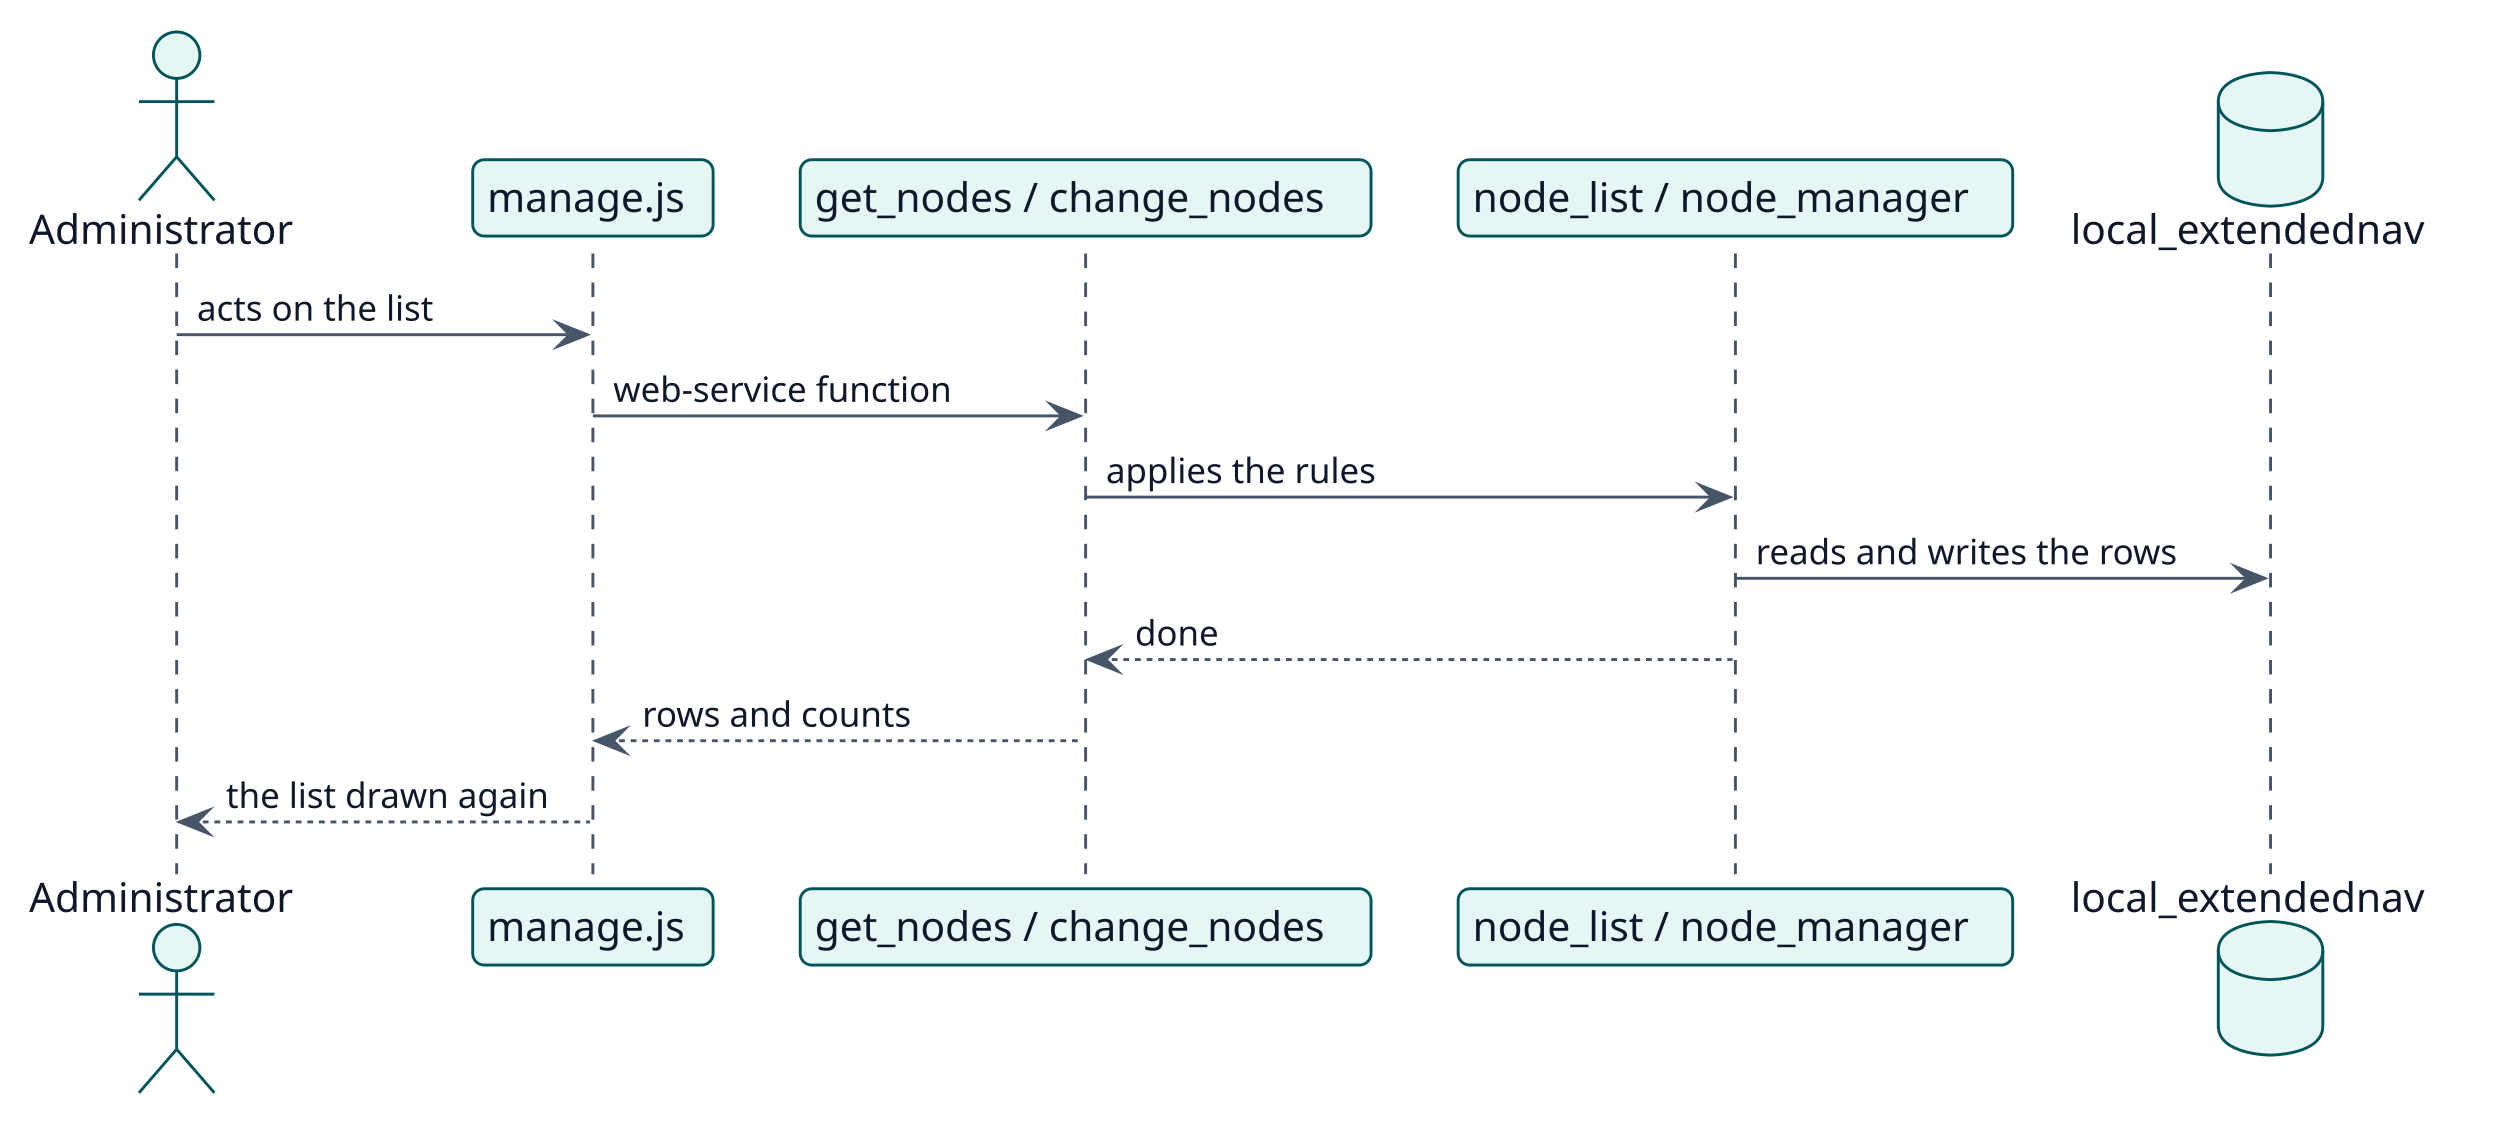
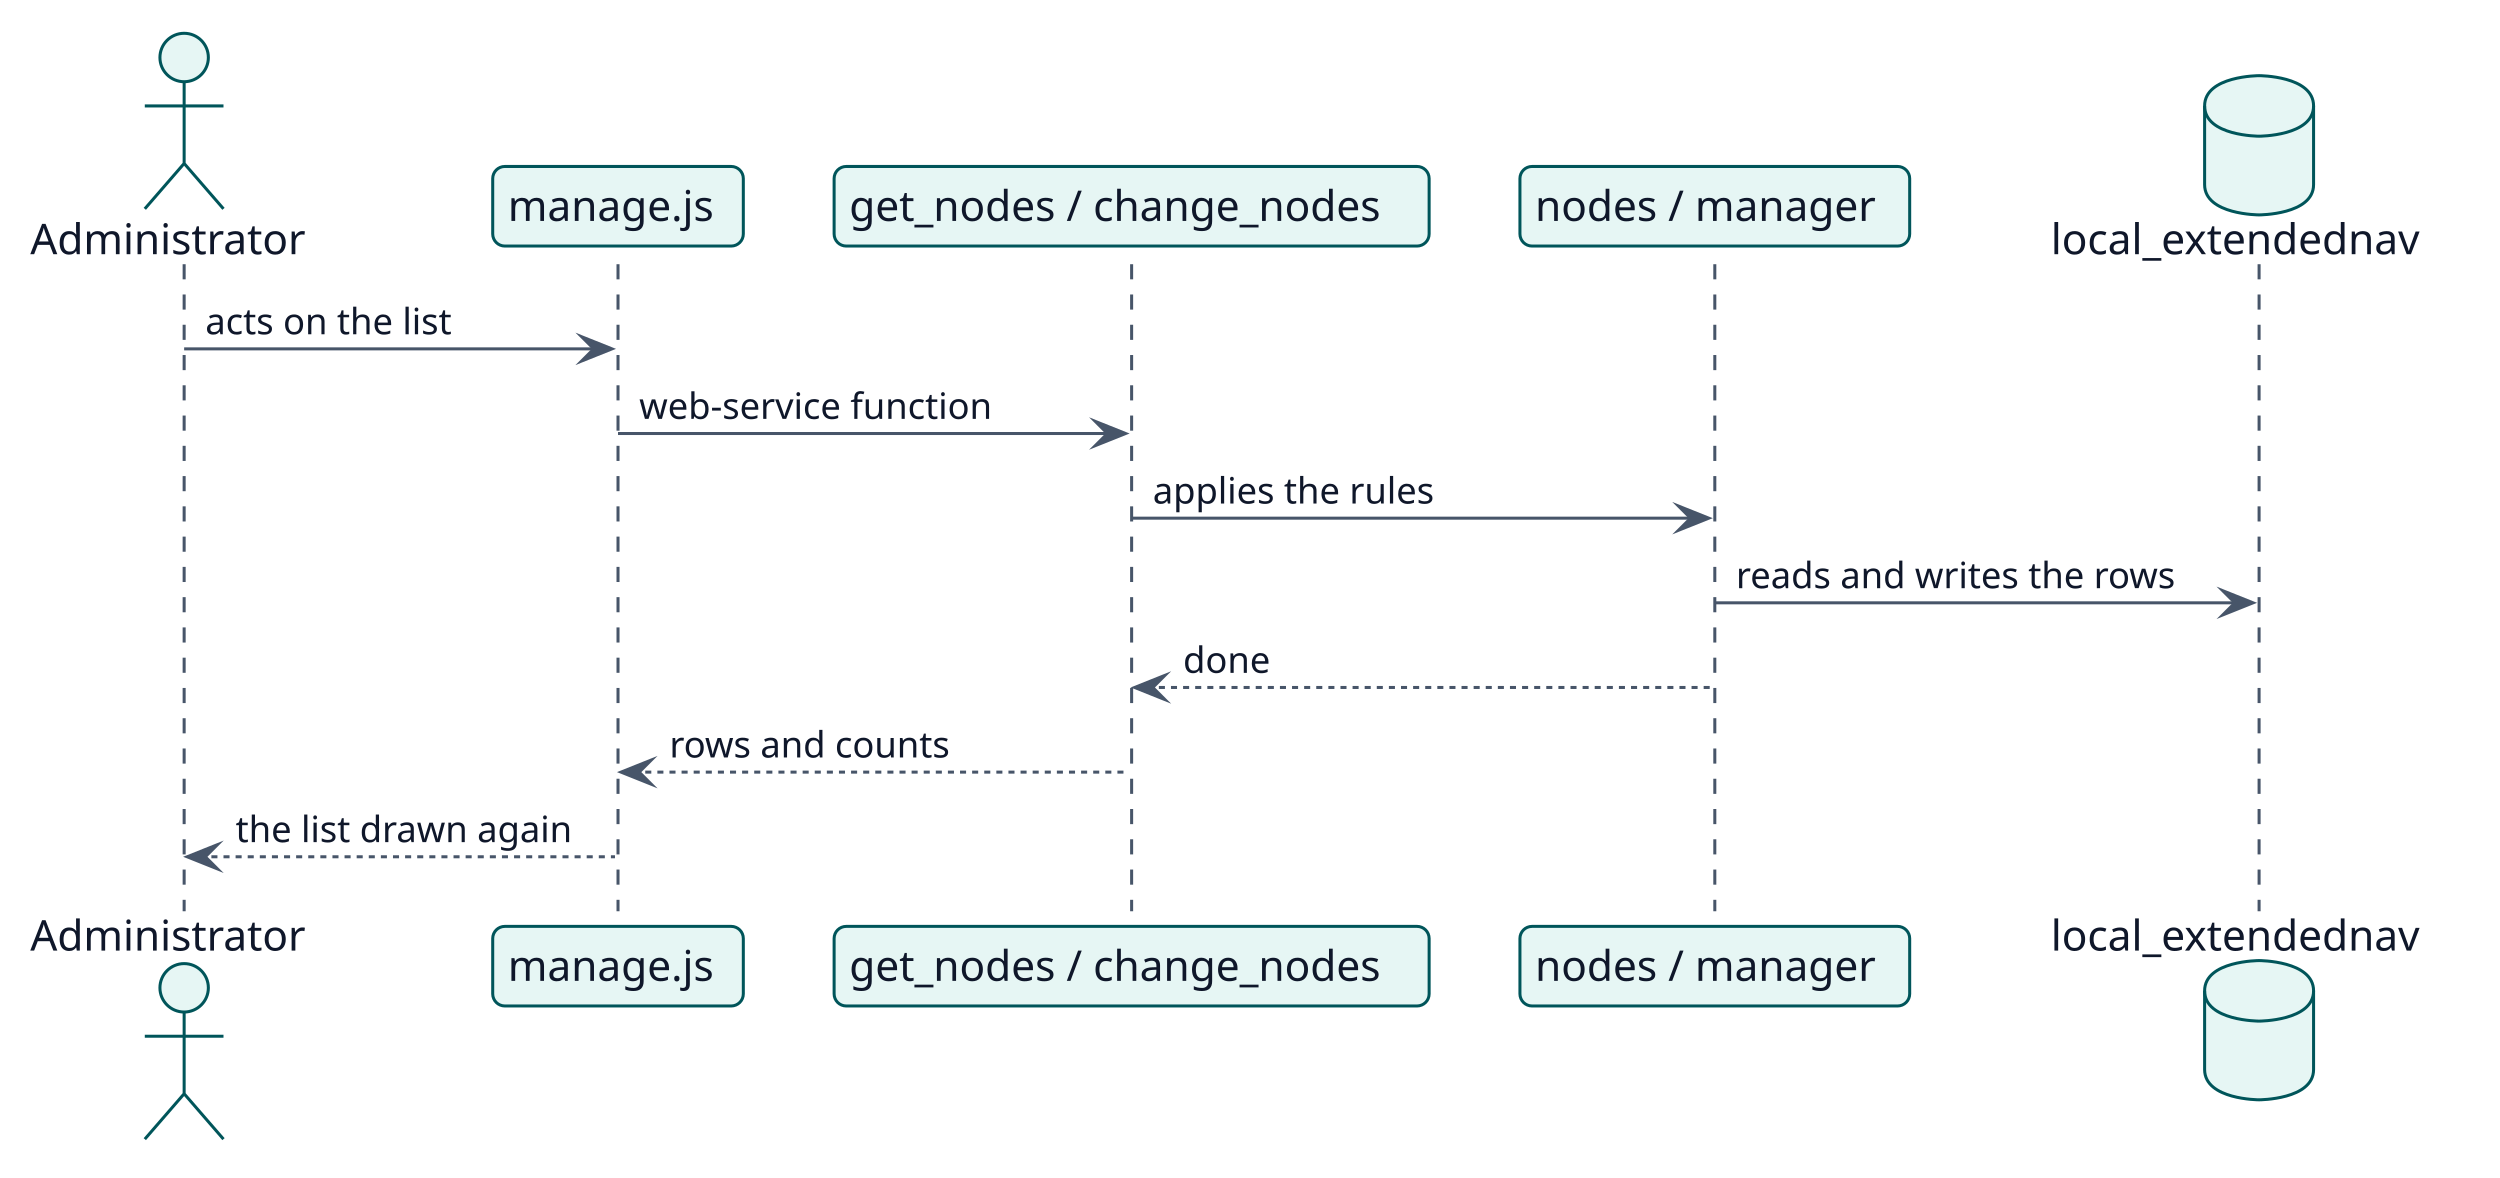
- <svg xmlns="http://www.w3.org/2000/svg" version="1.1" data-diagram-type="SEQUENCE" style="width:861px;height:389px;background:#FFFFFF;" width="861px" height="389px" viewBox="0 0 861 389" zoomAndPan="magnify" preserveAspectRatio="none" contentStyleType="text/css">
+ <svg xmlns="http://www.w3.org/2000/svg" version="1.1" data-diagram-type="SEQUENCE" style="width:826px;height:389px;background:#FFFFFF;" width="826px" height="389px" viewBox="0 0 826 389" zoomAndPan="magnify" preserveAspectRatio="none" contentStyleType="text/css">
  <defs />
  <g font-family="sans-serif" lengthAdjust="spacing">
    <g class="participant-lifeline" data-qualified-name="p0" data-entity-uid="part1" id="part1-lifeline" data-source-line="108">
      <g>
        <rect x="57.341" y="87.297" width="8" height="213.781" fill="#000" fill-opacity="0" />
        <line x1="60.841" y1="87.297" x2="60.841" y2="301.078" style="stroke:#475569;stroke-width:1;stroke-dasharray:5,5;" />
      </g>
    </g>
    <g class="participant-lifeline" data-qualified-name="p1" data-entity-uid="part2" id="part2-lifeline" data-source-line="109">
      <g>
        <rect x="200.691" y="87.297" width="8" height="213.781" fill="#000" fill-opacity="0" />
        <line x1="204.191" y1="87.297" x2="204.191" y2="301.078" style="stroke:#475569;stroke-width:1;stroke-dasharray:5,5;" />
      </g>
    </g>
    <g class="participant-lifeline" data-qualified-name="p2" data-entity-uid="part3" id="part3-lifeline" data-source-line="110">
      <g>
        <rect x="370.389" y="87.297" width="8" height="213.781" fill="#000" fill-opacity="0" />
        <line x1="373.889" y1="87.297" x2="373.889" y2="301.078" style="stroke:#475569;stroke-width:1;stroke-dasharray:5,5;" />
      </g>
    </g>
    <g class="participant-lifeline" data-qualified-name="p3" data-entity-uid="part4" id="part4-lifeline" data-source-line="111">
      <g>
-         <rect x="594.177" y="87.297" width="8" height="213.781" fill="#000" fill-opacity="0" />
-         <line x1="597.677" y1="87.297" x2="597.677" y2="301.078" style="stroke:#475569;stroke-width:1;stroke-dasharray:5,5;" />
+         <rect x="563.073" y="87.297" width="8" height="213.781" fill="#000" fill-opacity="0" />
+         <line x1="566.573" y1="87.297" x2="566.573" y2="301.078" style="stroke:#475569;stroke-width:1;stroke-dasharray:5,5;" />
      </g>
    </g>
    <g class="participant-lifeline" data-qualified-name="p4" data-entity-uid="part5" id="part5-lifeline" data-source-line="112">
      <g>
-         <rect x="778.477" y="87.297" width="8" height="213.781" fill="#000" fill-opacity="0" />
-         <line x1="781.977" y1="87.297" x2="781.977" y2="301.078" style="stroke:#475569;stroke-width:1;stroke-dasharray:5,5;" />
+         <rect x="742.903" y="87.297" width="8" height="213.781" fill="#000" fill-opacity="0" />
+         <line x1="746.403" y1="87.297" x2="746.403" y2="301.078" style="stroke:#475569;stroke-width:1;stroke-dasharray:5,5;" />
      </g>
    </g>
    <g class="participant participant-head" data-qualified-name="p0" data-entity-uid="part1" id="part1-head" data-source-line="108">
      <text x="10" y="83.995" fill="#0F172A" font-size="14" textLength="95.683" font-family="IBM Plex Sans">Administrator</text>
      <ellipse cx="60.841" cy="19" rx="8" ry="8" fill="#E6F6F4" style="stroke:#00555A;stroke-width:1;" />
      <path d="M60.841,27 L60.841,54 M47.841,35 L73.841,35 M60.841,54 L47.841,69 M60.841,54 L73.841,69" style="stroke:#00555A;stroke-width:1;" fill="none" />
    </g>
    <g class="participant participant-head" data-qualified-name="p1" data-entity-uid="part2" id="part2-head" data-source-line="109">
      <rect x="162.79" y="55" width="82.803" height="26.297" fill="#E6F6F4" style="stroke:#00555A;stroke-width:1;" rx="4" ry="4" />
      <text x="167.79" y="72.995" fill="#0F172A" font-size="14" textLength="72.803" font-family="IBM Plex Sans">manage.js</text>
    </g>
    <g class="participant participant-head" data-qualified-name="p2" data-entity-uid="part3" id="part3-head" data-source-line="110">
      <rect x="275.592" y="55" width="196.594" height="26.297" fill="#E6F6F4" style="stroke:#00555A;stroke-width:1;" rx="4" ry="4" />
      <text x="280.592" y="72.995" fill="#0F172A" font-size="14" textLength="186.594" font-family="IBM Plex Sans">get_nodes / change_nodes</text>
    </g>
    <g class="participant participant-head" data-qualified-name="p3" data-entity-uid="part4" id="part4-head" data-source-line="111">
-       <rect x="502.186" y="55" width="190.981" height="26.297" fill="#E6F6F4" style="stroke:#00555A;stroke-width:1;" rx="4" ry="4" />
-       <text x="507.186" y="72.995" fill="#0F172A" font-size="14" textLength="180.981" font-family="IBM Plex Sans">node_list / node_manager</text>
+       <rect x="502.186" y="55" width="128.774" height="26.297" fill="#E6F6F4" style="stroke:#00555A;stroke-width:1;" rx="4" ry="4" />
+       <text x="507.186" y="72.995" fill="#0F172A" font-size="14" textLength="118.774" font-family="IBM Plex Sans">nodes / manager</text>
    </g>
    <g class="participant participant-head" data-qualified-name="p4" data-entity-uid="part5" id="part5-head" data-source-line="112">
-       <text x="713.167" y="83.995" fill="#0F172A" font-size="14" textLength="131.619" font-family="IBM Plex Sans">local_extendednav</text>
-       <path d="M763.977,35 C763.977,25 781.977,25 781.977,25 C781.977,25 799.977,25 799.977,35 L799.977,61 C799.977,71 781.977,71 781.977,71 C781.977,71 763.977,71 763.977,61 L763.977,35" style="stroke:#00555A;stroke-width:1;" fill="#E6F6F4" />
-       <path d="M763.977,35 C763.977,45 781.977,45 781.977,45 C781.977,45 799.977,45 799.977,35" style="stroke:#00555A;stroke-width:1;" fill="none" />
+       <text x="677.594" y="83.995" fill="#0F172A" font-size="14" textLength="131.619" font-family="IBM Plex Sans">local_extendednav</text>
+       <path d="M728.403,35 C728.403,25 746.403,25 746.403,25 C746.403,25 764.403,25 764.403,35 L764.403,61 C764.403,71 746.403,71 746.403,71 C746.403,71 728.403,71 728.403,61 L728.403,35" style="stroke:#00555A;stroke-width:1;" fill="#E6F6F4" />
+       <path d="M728.403,35 C728.403,45 746.403,45 746.403,45 C746.403,45 764.403,45 764.403,35" style="stroke:#00555A;stroke-width:1;" fill="none" />
    </g>
    <g class="participant participant-tail" data-qualified-name="p0" data-entity-uid="part1" id="part1-tail" data-source-line="108">
      <text x="10" y="314.073" fill="#0F172A" font-size="14" textLength="95.683" font-family="IBM Plex Sans">Administrator</text>
      <ellipse cx="60.841" cy="326.375" rx="8" ry="8" fill="#E6F6F4" style="stroke:#00555A;stroke-width:1;" />
      <path d="M60.841,334.375 L60.841,361.375 M47.841,342.375 L73.841,342.375 M60.841,361.375 L47.841,376.375 M60.841,361.375 L73.841,376.375" style="stroke:#00555A;stroke-width:1;" fill="none" />
    </g>
    <g class="participant participant-tail" data-qualified-name="p1" data-entity-uid="part2" id="part2-tail" data-source-line="109">
      <rect x="162.79" y="306.078" width="82.803" height="26.297" fill="#E6F6F4" style="stroke:#00555A;stroke-width:1;" rx="4" ry="4" />
      <text x="167.79" y="324.073" fill="#0F172A" font-size="14" textLength="72.803" font-family="IBM Plex Sans">manage.js</text>
    </g>
    <g class="participant participant-tail" data-qualified-name="p2" data-entity-uid="part3" id="part3-tail" data-source-line="110">
      <rect x="275.592" y="306.078" width="196.594" height="26.297" fill="#E6F6F4" style="stroke:#00555A;stroke-width:1;" rx="4" ry="4" />
      <text x="280.592" y="324.073" fill="#0F172A" font-size="14" textLength="186.594" font-family="IBM Plex Sans">get_nodes / change_nodes</text>
    </g>
    <g class="participant participant-tail" data-qualified-name="p3" data-entity-uid="part4" id="part4-tail" data-source-line="111">
-       <rect x="502.186" y="306.078" width="190.981" height="26.297" fill="#E6F6F4" style="stroke:#00555A;stroke-width:1;" rx="4" ry="4" />
-       <text x="507.186" y="324.073" fill="#0F172A" font-size="14" textLength="180.981" font-family="IBM Plex Sans">node_list / node_manager</text>
+       <rect x="502.186" y="306.078" width="128.774" height="26.297" fill="#E6F6F4" style="stroke:#00555A;stroke-width:1;" rx="4" ry="4" />
+       <text x="507.186" y="324.073" fill="#0F172A" font-size="14" textLength="118.774" font-family="IBM Plex Sans">nodes / manager</text>
    </g>
    <g class="participant participant-tail" data-qualified-name="p4" data-entity-uid="part5" id="part5-tail" data-source-line="112">
-       <text x="713.167" y="314.073" fill="#0F172A" font-size="14" textLength="131.619" font-family="IBM Plex Sans">local_extendednav</text>
-       <path d="M763.977,327.375 C763.977,317.375 781.977,317.375 781.977,317.375 C781.977,317.375 799.977,317.375 799.977,327.375 L799.977,353.375 C799.977,363.375 781.977,363.375 781.977,363.375 C781.977,363.375 763.977,363.375 763.977,353.375 L763.977,327.375" style="stroke:#00555A;stroke-width:1;" fill="#E6F6F4" />
-       <path d="M763.977,327.375 C763.977,337.375 781.977,337.375 781.977,337.375 C781.977,337.375 799.977,337.375 799.977,327.375" style="stroke:#00555A;stroke-width:1;" fill="none" />
+       <text x="677.594" y="314.073" fill="#0F172A" font-size="14" textLength="131.619" font-family="IBM Plex Sans">local_extendednav</text>
+       <path d="M728.403,327.375 C728.403,317.375 746.403,317.375 746.403,317.375 C746.403,317.375 764.403,317.375 764.403,327.375 L764.403,353.375 C764.403,363.375 746.403,363.375 746.403,363.375 C746.403,363.375 728.403,363.375 728.403,353.375 L728.403,327.375" style="stroke:#00555A;stroke-width:1;" fill="#E6F6F4" />
+       <path d="M728.403,327.375 C728.403,337.375 746.403,337.375 746.403,337.375 C746.403,337.375 764.403,337.375 764.403,327.375" style="stroke:#00555A;stroke-width:1;" fill="none" />
    </g>
    <g class="message" data-entity-1="part1" data-entity-2="part2" id="msg1" data-source-line="114">
      <polygon points="192.191,111.266,202.191,115.266,192.191,119.266,196.191,115.266" fill="#475569" style="stroke:#475569;stroke-width:1;stroke-linejoin:miter;stroke-miterlimit:10;" />
      <line x1="60.841" y1="115.266" x2="198.191" y2="115.266" style="stroke:#475569;stroke-width:1;" />
      <text x="67.841" y="110.436" fill="#0F172A" font-size="12" textLength="88.617" font-family="IBM Plex Sans">acts on the list</text>
    </g>
    <g class="message" data-entity-1="part2" data-entity-2="part3" id="msg2" data-source-line="115">
      <polygon points="361.889,139.234,371.889,143.234,361.889,147.234,365.889,143.234" fill="#475569" style="stroke:#475569;stroke-width:1;stroke-linejoin:miter;stroke-miterlimit:10;" />
      <line x1="204.191" y1="143.234" x2="367.889" y2="143.234" style="stroke:#475569;stroke-width:1;" />
      <text x="211.191" y="138.404" fill="#0F172A" font-size="12" textLength="124.963" font-family="IBM Plex Sans">web-service function</text>
    </g>
    <g class="message" data-entity-1="part3" data-entity-2="part4" id="msg3" data-source-line="116">
-       <polygon points="585.677,167.203,595.677,171.203,585.677,175.203,589.677,171.203" fill="#475569" style="stroke:#475569;stroke-width:1;stroke-linejoin:miter;stroke-miterlimit:10;" />
-       <line x1="373.889" y1="171.203" x2="591.677" y2="171.203" style="stroke:#475569;stroke-width:1;" />
+       <polygon points="554.573,167.203,564.573,171.203,554.573,175.203,558.573,171.203" fill="#475569" style="stroke:#475569;stroke-width:1;stroke-linejoin:miter;stroke-miterlimit:10;" />
+       <line x1="373.889" y1="171.203" x2="560.573" y2="171.203" style="stroke:#475569;stroke-width:1;" />
      <text x="380.889" y="166.373" fill="#0F172A" font-size="12" textLength="99.721" font-family="IBM Plex Sans">applies the rules</text>
    </g>
    <g class="message" data-entity-1="part4" data-entity-2="part5" id="msg4" data-source-line="117">
-       <polygon points="769.977,195.172,779.977,199.172,769.977,203.172,773.977,199.172" fill="#475569" style="stroke:#475569;stroke-width:1;stroke-linejoin:miter;stroke-miterlimit:10;" />
-       <line x1="597.677" y1="199.172" x2="775.977" y2="199.172" style="stroke:#475569;stroke-width:1;" />
-       <text x="604.677" y="194.342" fill="#0F172A" font-size="12" textLength="155.83" font-family="IBM Plex Sans">reads and writes the rows</text>
+       <polygon points="734.403,195.172,744.403,199.172,734.403,203.172,738.403,199.172" fill="#475569" style="stroke:#475569;stroke-width:1;stroke-linejoin:miter;stroke-miterlimit:10;" />
+       <line x1="566.573" y1="199.172" x2="740.403" y2="199.172" style="stroke:#475569;stroke-width:1;" />
+       <text x="573.573" y="194.342" fill="#0F172A" font-size="12" textLength="155.83" font-family="IBM Plex Sans">reads and writes the rows</text>
    </g>
    <g class="message" data-entity-1="part4" data-entity-2="part3" id="msg5" data-source-line="118">
      <polygon points="384.889,223.141,374.889,227.141,384.889,231.141,380.889,227.141" fill="#475569" style="stroke:#475569;stroke-width:1;stroke-linejoin:miter;stroke-miterlimit:10;" />
-       <line x1="378.889" y1="227.141" x2="596.677" y2="227.141" style="stroke:#475569;stroke-width:1;stroke-dasharray:2,2;" />
+       <line x1="378.889" y1="227.141" x2="565.573" y2="227.141" style="stroke:#475569;stroke-width:1;stroke-dasharray:2,2;" />
      <text x="390.889" y="222.311" fill="#0F172A" font-size="12" textLength="29.947" font-family="IBM Plex Sans">done</text>
    </g>
    <g class="message" data-entity-1="part3" data-entity-2="part2" id="msg6" data-source-line="119">
      <polygon points="215.191,251.109,205.191,255.109,215.191,259.109,211.191,255.109" fill="#475569" style="stroke:#475569;stroke-width:1;stroke-linejoin:miter;stroke-miterlimit:10;" />
      <line x1="209.191" y1="255.109" x2="372.889" y2="255.109" style="stroke:#475569;stroke-width:1;stroke-dasharray:2,2;" />
      <text x="221.191" y="250.279" fill="#0F172A" font-size="12" textLength="98.654" font-family="IBM Plex Sans">rows and counts</text>
    </g>
    <g class="message" data-entity-1="part2" data-entity-2="part1" id="msg7" data-source-line="120">
      <polygon points="71.841,279.078,61.841,283.078,71.841,287.078,67.841,283.078" fill="#475569" style="stroke:#475569;stroke-width:1;stroke-linejoin:miter;stroke-miterlimit:10;" />
      <line x1="65.841" y1="283.078" x2="203.191" y2="283.078" style="stroke:#475569;stroke-width:1;stroke-dasharray:2,2;" />
      <text x="77.841" y="278.248" fill="#0F172A" font-size="12" textLength="119.35" font-family="IBM Plex Sans">the list drawn again</text>
    </g>
  </g>
</svg>
